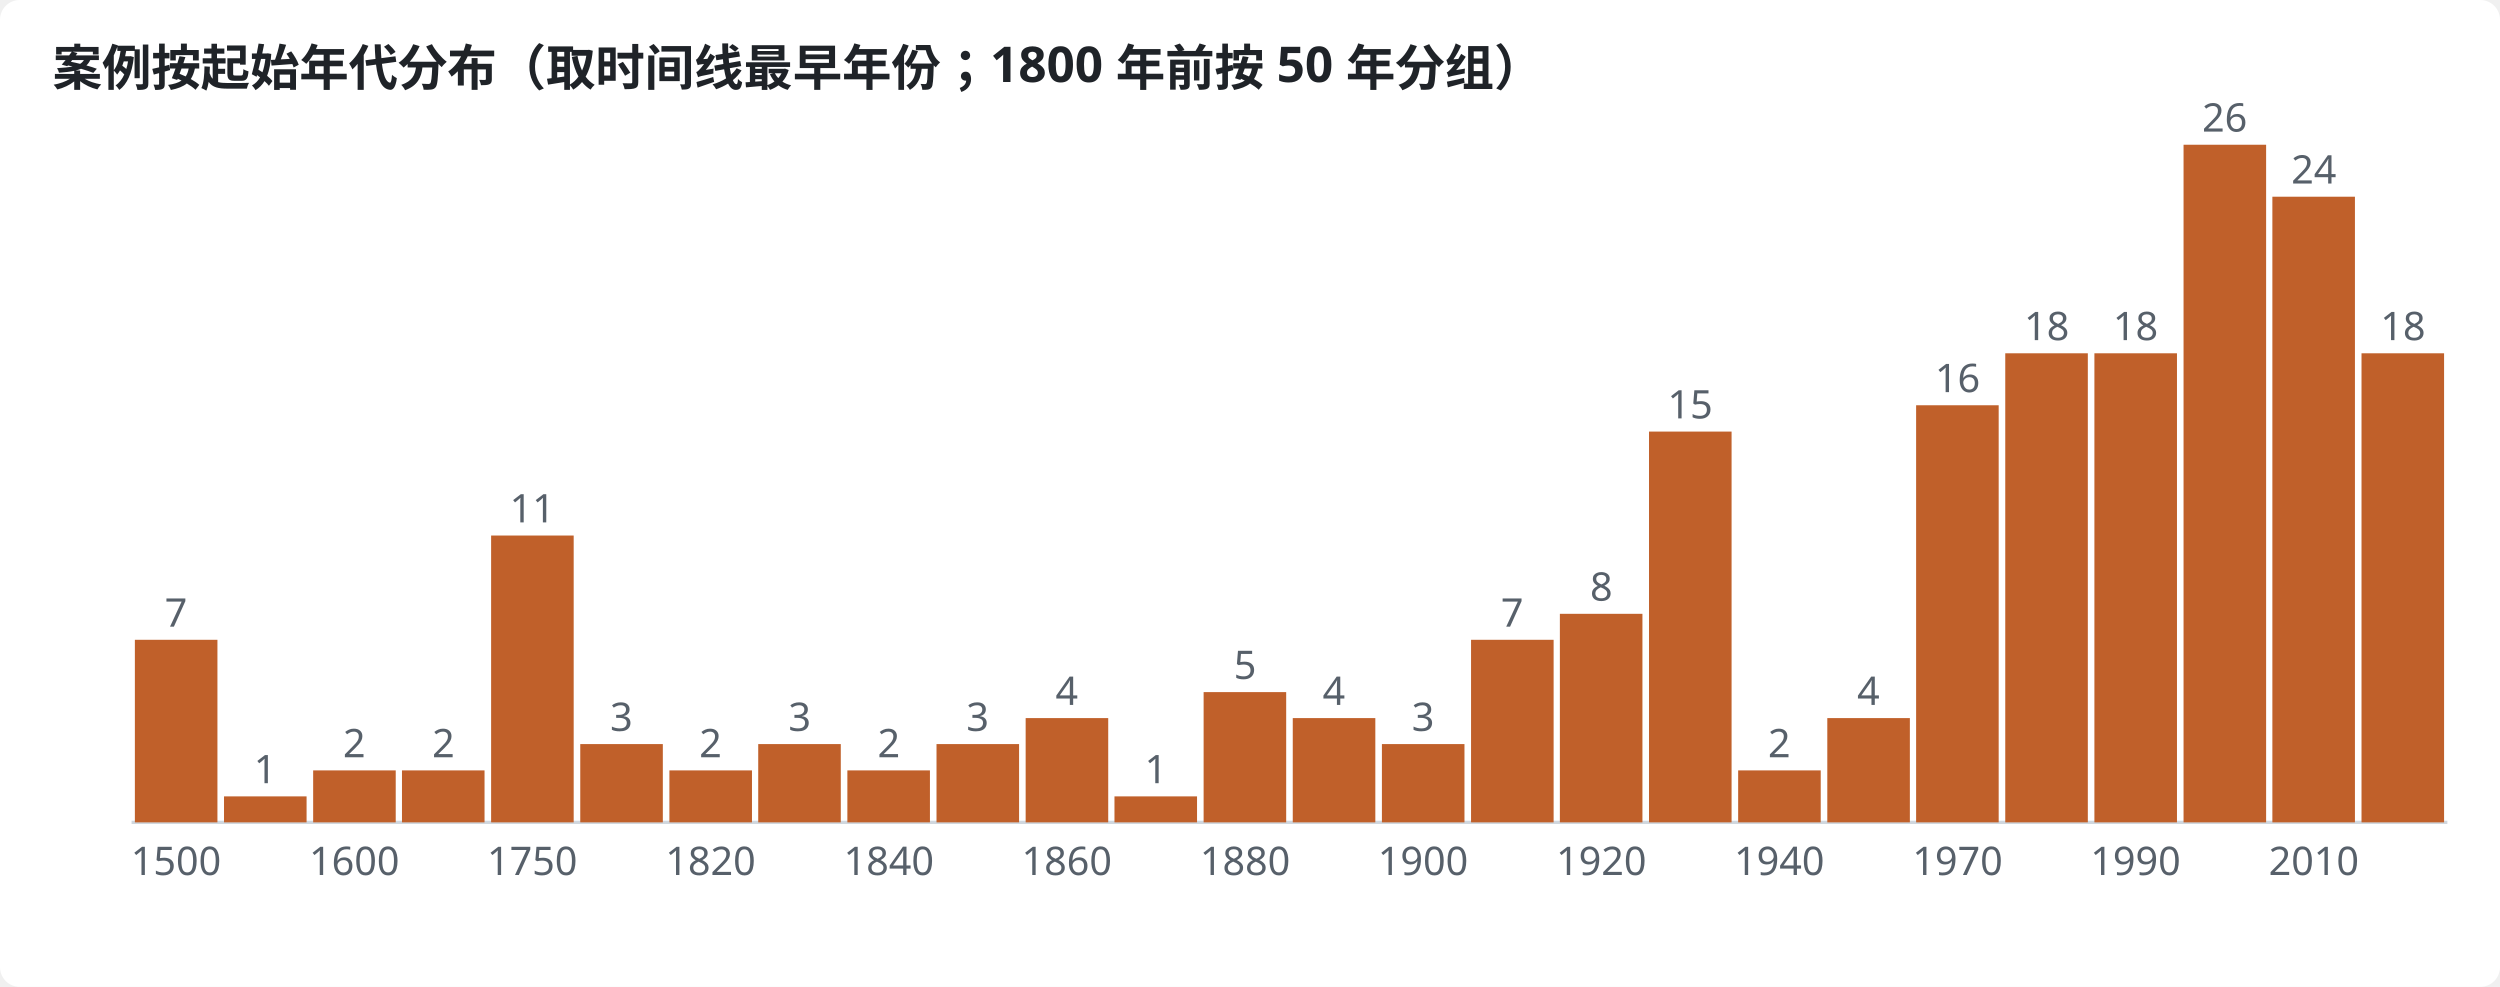
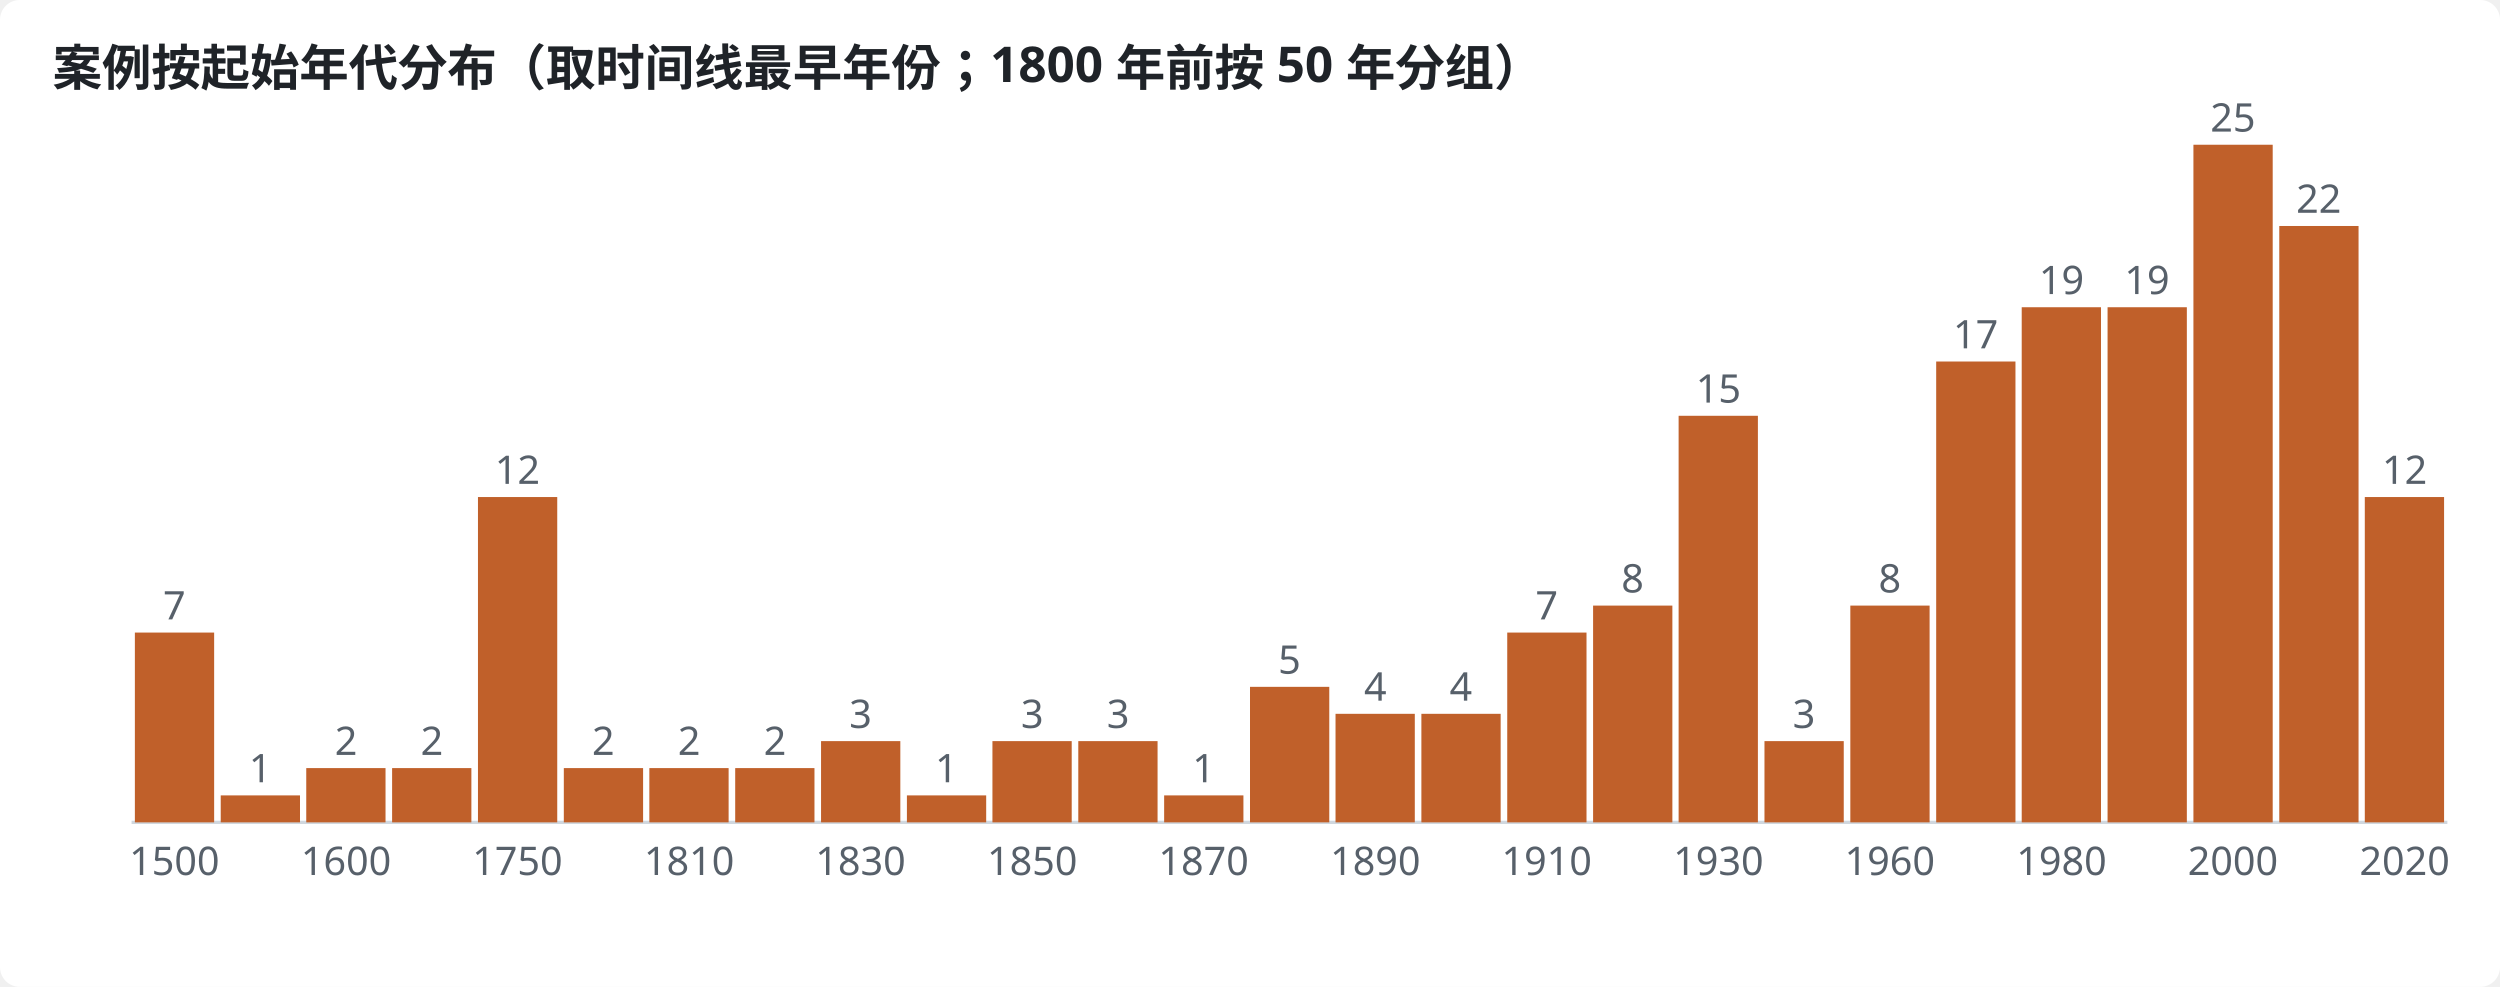
<svg xmlns="http://www.w3.org/2000/svg" viewBox="0 0 760 300" width="760" height="300" role="img" aria-label="案例按起始年代分布（取时间线最早年份；1800 年前按 50 年分组）">
  <style>
.t{font:600 15px sans-serif;fill:#1f2328}.l{font:12px sans-serif;fill:#1f2328}.v{font:12px sans-serif;fill:#57606a}
.b{fill:#2f6fb3}.b2{fill:#c0602a}.g{stroke:#d0d7de;stroke-width:1}.bg{fill:#ffffff}
@media (prefers-color-scheme:dark){.t,.l{fill:#e6edf3}.v{fill:#9da7b3}.b{fill:#5aa0e6}.b2{fill:#e08a55}.g{stroke:#30363d}.bg{fill:#0d1117}}
</style>
  <rect class="bg" width="760" height="300" rx="6" />
  <text class="t" x="16" y="26">案例按起始年代分布（取时间线最早年份；1800 年前按 50 年分组）</text>
  <line class="g" x1="40" y1="250" x2="744" y2="250" />
-   <rect class="b2" x="41.0" y="194.5" width="25.1" height="55.5" />
-   <text class="v" x="53.5" y="190.5" text-anchor="middle">7</text>
-   <text class="v" x="53.5" y="266" text-anchor="middle">1500</text>
-   <rect class="b2" x="68.1" y="242.1" width="25.1" height="7.9" />
-   <text class="v" x="80.6" y="238.1" text-anchor="middle">1</text>
-   <rect class="b2" x="95.2" y="234.2" width="25.1" height="15.8" />
-   <text class="v" x="107.7" y="230.2" text-anchor="middle">2</text>
-   <text class="v" x="107.7" y="266" text-anchor="middle">1600</text>
-   <rect class="b2" x="122.2" y="234.2" width="25.1" height="15.8" />
-   <text class="v" x="134.8" y="230.2" text-anchor="middle">2</text>
-   <rect class="b2" x="149.3" y="162.8" width="25.1" height="87.2" />
-   <text class="v" x="161.8" y="158.8" text-anchor="middle">11</text>
-   <text class="v" x="161.8" y="266" text-anchor="middle">1750</text>
-   <rect class="b2" x="176.4" y="226.2" width="25.1" height="23.8" />
-   <text class="v" x="188.9" y="222.2" text-anchor="middle">3</text>
-   <rect class="b2" x="203.5" y="234.2" width="25.1" height="15.8" />
-   <text class="v" x="216.0" y="230.2" text-anchor="middle">2</text>
-   <text class="v" x="216.0" y="266" text-anchor="middle">1820</text>
-   <rect class="b2" x="230.5" y="226.2" width="25.1" height="23.8" />
-   <text class="v" x="243.1" y="222.2" text-anchor="middle">3</text>
-   <rect class="b2" x="257.6" y="234.2" width="25.1" height="15.8" />
-   <text class="v" x="270.2" y="230.2" text-anchor="middle">2</text>
-   <text class="v" x="270.2" y="266" text-anchor="middle">1840</text>
-   <rect class="b2" x="284.7" y="226.2" width="25.1" height="23.8" />
-   <text class="v" x="297.2" y="222.2" text-anchor="middle">3</text>
-   <rect class="b2" x="311.8" y="218.3" width="25.1" height="31.7" />
-   <text class="v" x="324.3" y="214.3" text-anchor="middle">4</text>
-   <text class="v" x="324.3" y="266" text-anchor="middle">1860</text>
-   <rect class="b2" x="338.8" y="242.1" width="25.1" height="7.9" />
-   <text class="v" x="351.4" y="238.1" text-anchor="middle">1</text>
-   <rect class="b2" x="365.9" y="210.4" width="25.1" height="39.6" />
-   <text class="v" x="378.5" y="206.4" text-anchor="middle">5</text>
-   <text class="v" x="378.5" y="266" text-anchor="middle">1880</text>
-   <rect class="b2" x="393.0" y="218.3" width="25.1" height="31.7" />
-   <text class="v" x="405.5" y="214.3" text-anchor="middle">4</text>
-   <rect class="b2" x="420.1" y="226.2" width="25.1" height="23.8" />
-   <text class="v" x="432.6" y="222.2" text-anchor="middle">3</text>
-   <text class="v" x="432.6" y="266" text-anchor="middle">1900</text>
-   <rect class="b2" x="447.2" y="194.5" width="25.1" height="55.5" />
-   <text class="v" x="459.7" y="190.5" text-anchor="middle">7</text>
-   <rect class="b2" x="474.2" y="186.6" width="25.1" height="63.4" />
-   <text class="v" x="486.8" y="182.6" text-anchor="middle">8</text>
-   <text class="v" x="486.8" y="266" text-anchor="middle">1920</text>
-   <rect class="b2" x="501.3" y="131.2" width="25.1" height="118.8" />
-   <text class="v" x="513.8" y="127.2" text-anchor="middle">15</text>
-   <rect class="b2" x="528.4" y="234.2" width="25.1" height="15.8" />
-   <text class="v" x="540.9" y="230.2" text-anchor="middle">2</text>
-   <text class="v" x="540.9" y="266" text-anchor="middle">1940</text>
-   <rect class="b2" x="555.5" y="218.3" width="25.1" height="31.7" />
-   <text class="v" x="568.0" y="214.3" text-anchor="middle">4</text>
-   <rect class="b2" x="582.5" y="123.2" width="25.1" height="126.8" />
-   <text class="v" x="595.1" y="119.2" text-anchor="middle">16</text>
-   <text class="v" x="595.1" y="266" text-anchor="middle">1970</text>
-   <rect class="b2" x="609.6" y="107.4" width="25.1" height="142.6" />
-   <text class="v" x="622.2" y="103.4" text-anchor="middle">18</text>
-   <rect class="b2" x="636.7" y="107.4" width="25.1" height="142.6" />
-   <text class="v" x="649.2" y="103.4" text-anchor="middle">18</text>
-   <text class="v" x="649.2" y="266" text-anchor="middle">1990</text>
-   <rect class="b2" x="663.8" y="44.0" width="25.1" height="206.0" />
-   <text class="v" x="676.3" y="40.0" text-anchor="middle">26</text>
-   <rect class="b2" x="690.8" y="59.8" width="25.1" height="190.2" />
-   <text class="v" x="703.4" y="55.8" text-anchor="middle">24</text>
-   <text class="v" x="703.4" y="266" text-anchor="middle">2010</text>
-   <rect class="b2" x="717.9" y="107.4" width="25.1" height="142.6" />
-   <text class="v" x="730.5" y="103.4" text-anchor="middle">18</text>
+   <rect class="b2" x="41.0" y="192.3" width="24.1" height="57.7" />
+   <text class="v" x="53.0" y="188.3" text-anchor="middle">7</text>
+   <text class="v" x="53.0" y="266" text-anchor="middle">1500</text>
+   <rect class="b2" x="67.1" y="241.8" width="24.1" height="8.2" />
+   <text class="v" x="79.1" y="237.8" text-anchor="middle">1</text>
+   <rect class="b2" x="93.1" y="233.5" width="24.1" height="16.5" />
+   <text class="v" x="105.2" y="229.5" text-anchor="middle">2</text>
+   <text class="v" x="105.2" y="266" text-anchor="middle">1600</text>
+   <rect class="b2" x="119.2" y="233.5" width="24.1" height="16.5" />
+   <text class="v" x="131.3" y="229.5" text-anchor="middle">2</text>
+   <rect class="b2" x="145.3" y="151.1" width="24.1" height="98.9" />
+   <text class="v" x="157.3" y="147.1" text-anchor="middle">12</text>
+   <text class="v" x="157.3" y="266" text-anchor="middle">1750</text>
+   <rect class="b2" x="171.4" y="233.5" width="24.1" height="16.5" />
+   <text class="v" x="183.4" y="229.5" text-anchor="middle">2</text>
+   <rect class="b2" x="197.4" y="233.5" width="24.1" height="16.5" />
+   <text class="v" x="209.5" y="229.5" text-anchor="middle">2</text>
+   <text class="v" x="209.5" y="266" text-anchor="middle">1810</text>
+   <rect class="b2" x="223.5" y="233.5" width="24.1" height="16.5" />
+   <text class="v" x="235.6" y="229.5" text-anchor="middle">2</text>
+   <rect class="b2" x="249.6" y="225.3" width="24.1" height="24.7" />
+   <text class="v" x="261.6" y="221.3" text-anchor="middle">3</text>
+   <text class="v" x="261.6" y="266" text-anchor="middle">1830</text>
+   <rect class="b2" x="275.7" y="241.8" width="24.1" height="8.2" />
+   <text class="v" x="287.7" y="237.8" text-anchor="middle">1</text>
+   <rect class="b2" x="301.7" y="225.3" width="24.1" height="24.7" />
+   <text class="v" x="313.8" y="221.3" text-anchor="middle">3</text>
+   <text class="v" x="313.8" y="266" text-anchor="middle">1850</text>
+   <rect class="b2" x="327.8" y="225.3" width="24.1" height="24.7" />
+   <text class="v" x="339.9" y="221.3" text-anchor="middle">3</text>
+   <rect class="b2" x="353.9" y="241.8" width="24.1" height="8.2" />
+   <text class="v" x="365.9" y="237.8" text-anchor="middle">1</text>
+   <text class="v" x="365.9" y="266" text-anchor="middle">1870</text>
+   <rect class="b2" x="380.0" y="208.8" width="24.1" height="41.2" />
+   <text class="v" x="392.0" y="204.8" text-anchor="middle">5</text>
+   <rect class="b2" x="406.0" y="217.0" width="24.1" height="33.0" />
+   <text class="v" x="418.1" y="213.0" text-anchor="middle">4</text>
+   <text class="v" x="418.1" y="266" text-anchor="middle">1890</text>
+   <rect class="b2" x="432.1" y="217.0" width="24.1" height="33.0" />
+   <text class="v" x="444.1" y="213.0" text-anchor="middle">4</text>
+   <rect class="b2" x="458.2" y="192.3" width="24.1" height="57.7" />
+   <text class="v" x="470.2" y="188.3" text-anchor="middle">7</text>
+   <text class="v" x="470.2" y="266" text-anchor="middle">1910</text>
+   <rect class="b2" x="484.3" y="184.1" width="24.1" height="65.9" />
+   <text class="v" x="496.3" y="180.1" text-anchor="middle">8</text>
+   <rect class="b2" x="510.3" y="126.4" width="24.1" height="123.6" />
+   <text class="v" x="522.4" y="122.4" text-anchor="middle">15</text>
+   <text class="v" x="522.4" y="266" text-anchor="middle">1930</text>
+   <rect class="b2" x="536.4" y="225.3" width="24.1" height="24.7" />
+   <text class="v" x="548.4" y="221.3" text-anchor="middle">3</text>
+   <rect class="b2" x="562.5" y="184.1" width="24.1" height="65.9" />
+   <text class="v" x="574.5" y="180.1" text-anchor="middle">8</text>
+   <text class="v" x="574.5" y="266" text-anchor="middle">1960</text>
+   <rect class="b2" x="588.6" y="109.9" width="24.1" height="140.1" />
+   <text class="v" x="600.6" y="105.9" text-anchor="middle">17</text>
+   <rect class="b2" x="614.6" y="93.4" width="24.1" height="156.6" />
+   <text class="v" x="626.7" y="89.4" text-anchor="middle">19</text>
+   <text class="v" x="626.7" y="266" text-anchor="middle">1980</text>
+   <rect class="b2" x="640.7" y="93.4" width="24.1" height="156.6" />
+   <text class="v" x="652.7" y="89.4" text-anchor="middle">19</text>
+   <rect class="b2" x="666.8" y="44.0" width="24.1" height="206.0" />
+   <text class="v" x="678.8" y="40.0" text-anchor="middle">25</text>
+   <text class="v" x="678.8" y="266" text-anchor="middle">2000</text>
+   <rect class="b2" x="692.9" y="68.7" width="24.1" height="181.3" />
+   <text class="v" x="704.9" y="64.7" text-anchor="middle">22</text>
+   <rect class="b2" x="718.9" y="151.1" width="24.1" height="98.9" />
+   <text class="v" x="731.0" y="147.1" text-anchor="middle">12</text>
+   <text class="v" x="731.0" y="266" text-anchor="middle">2020</text>
</svg>
